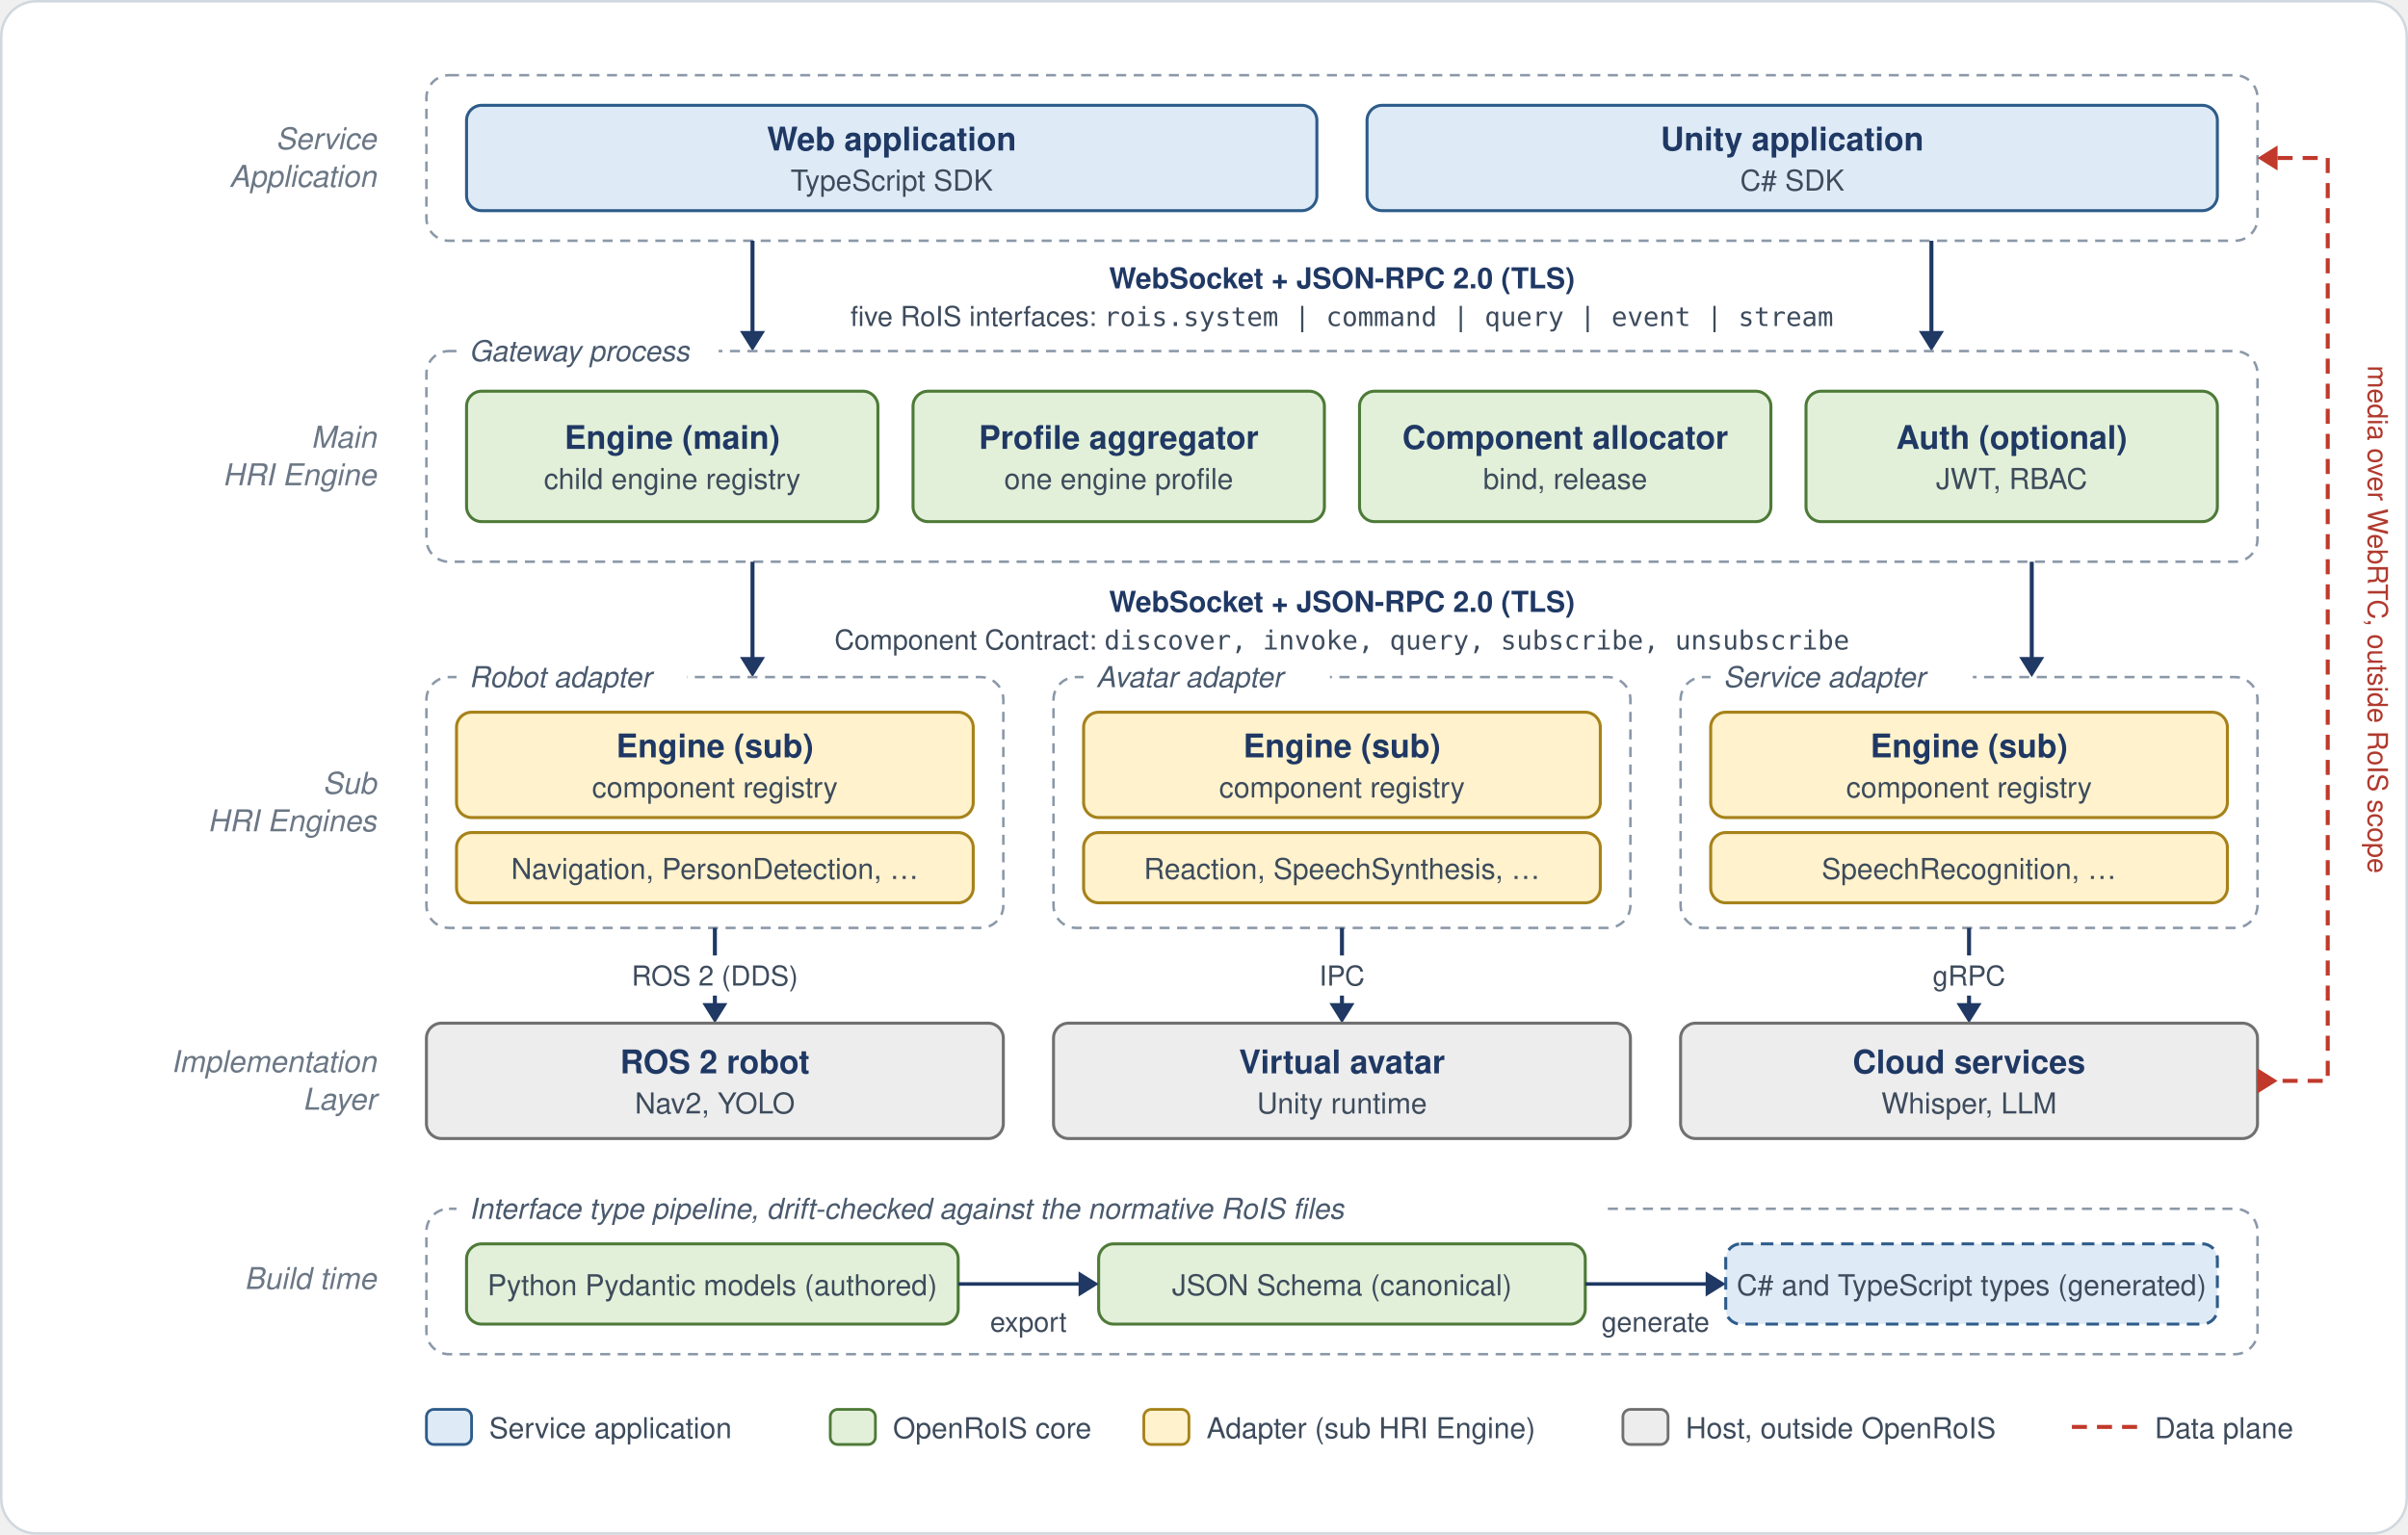
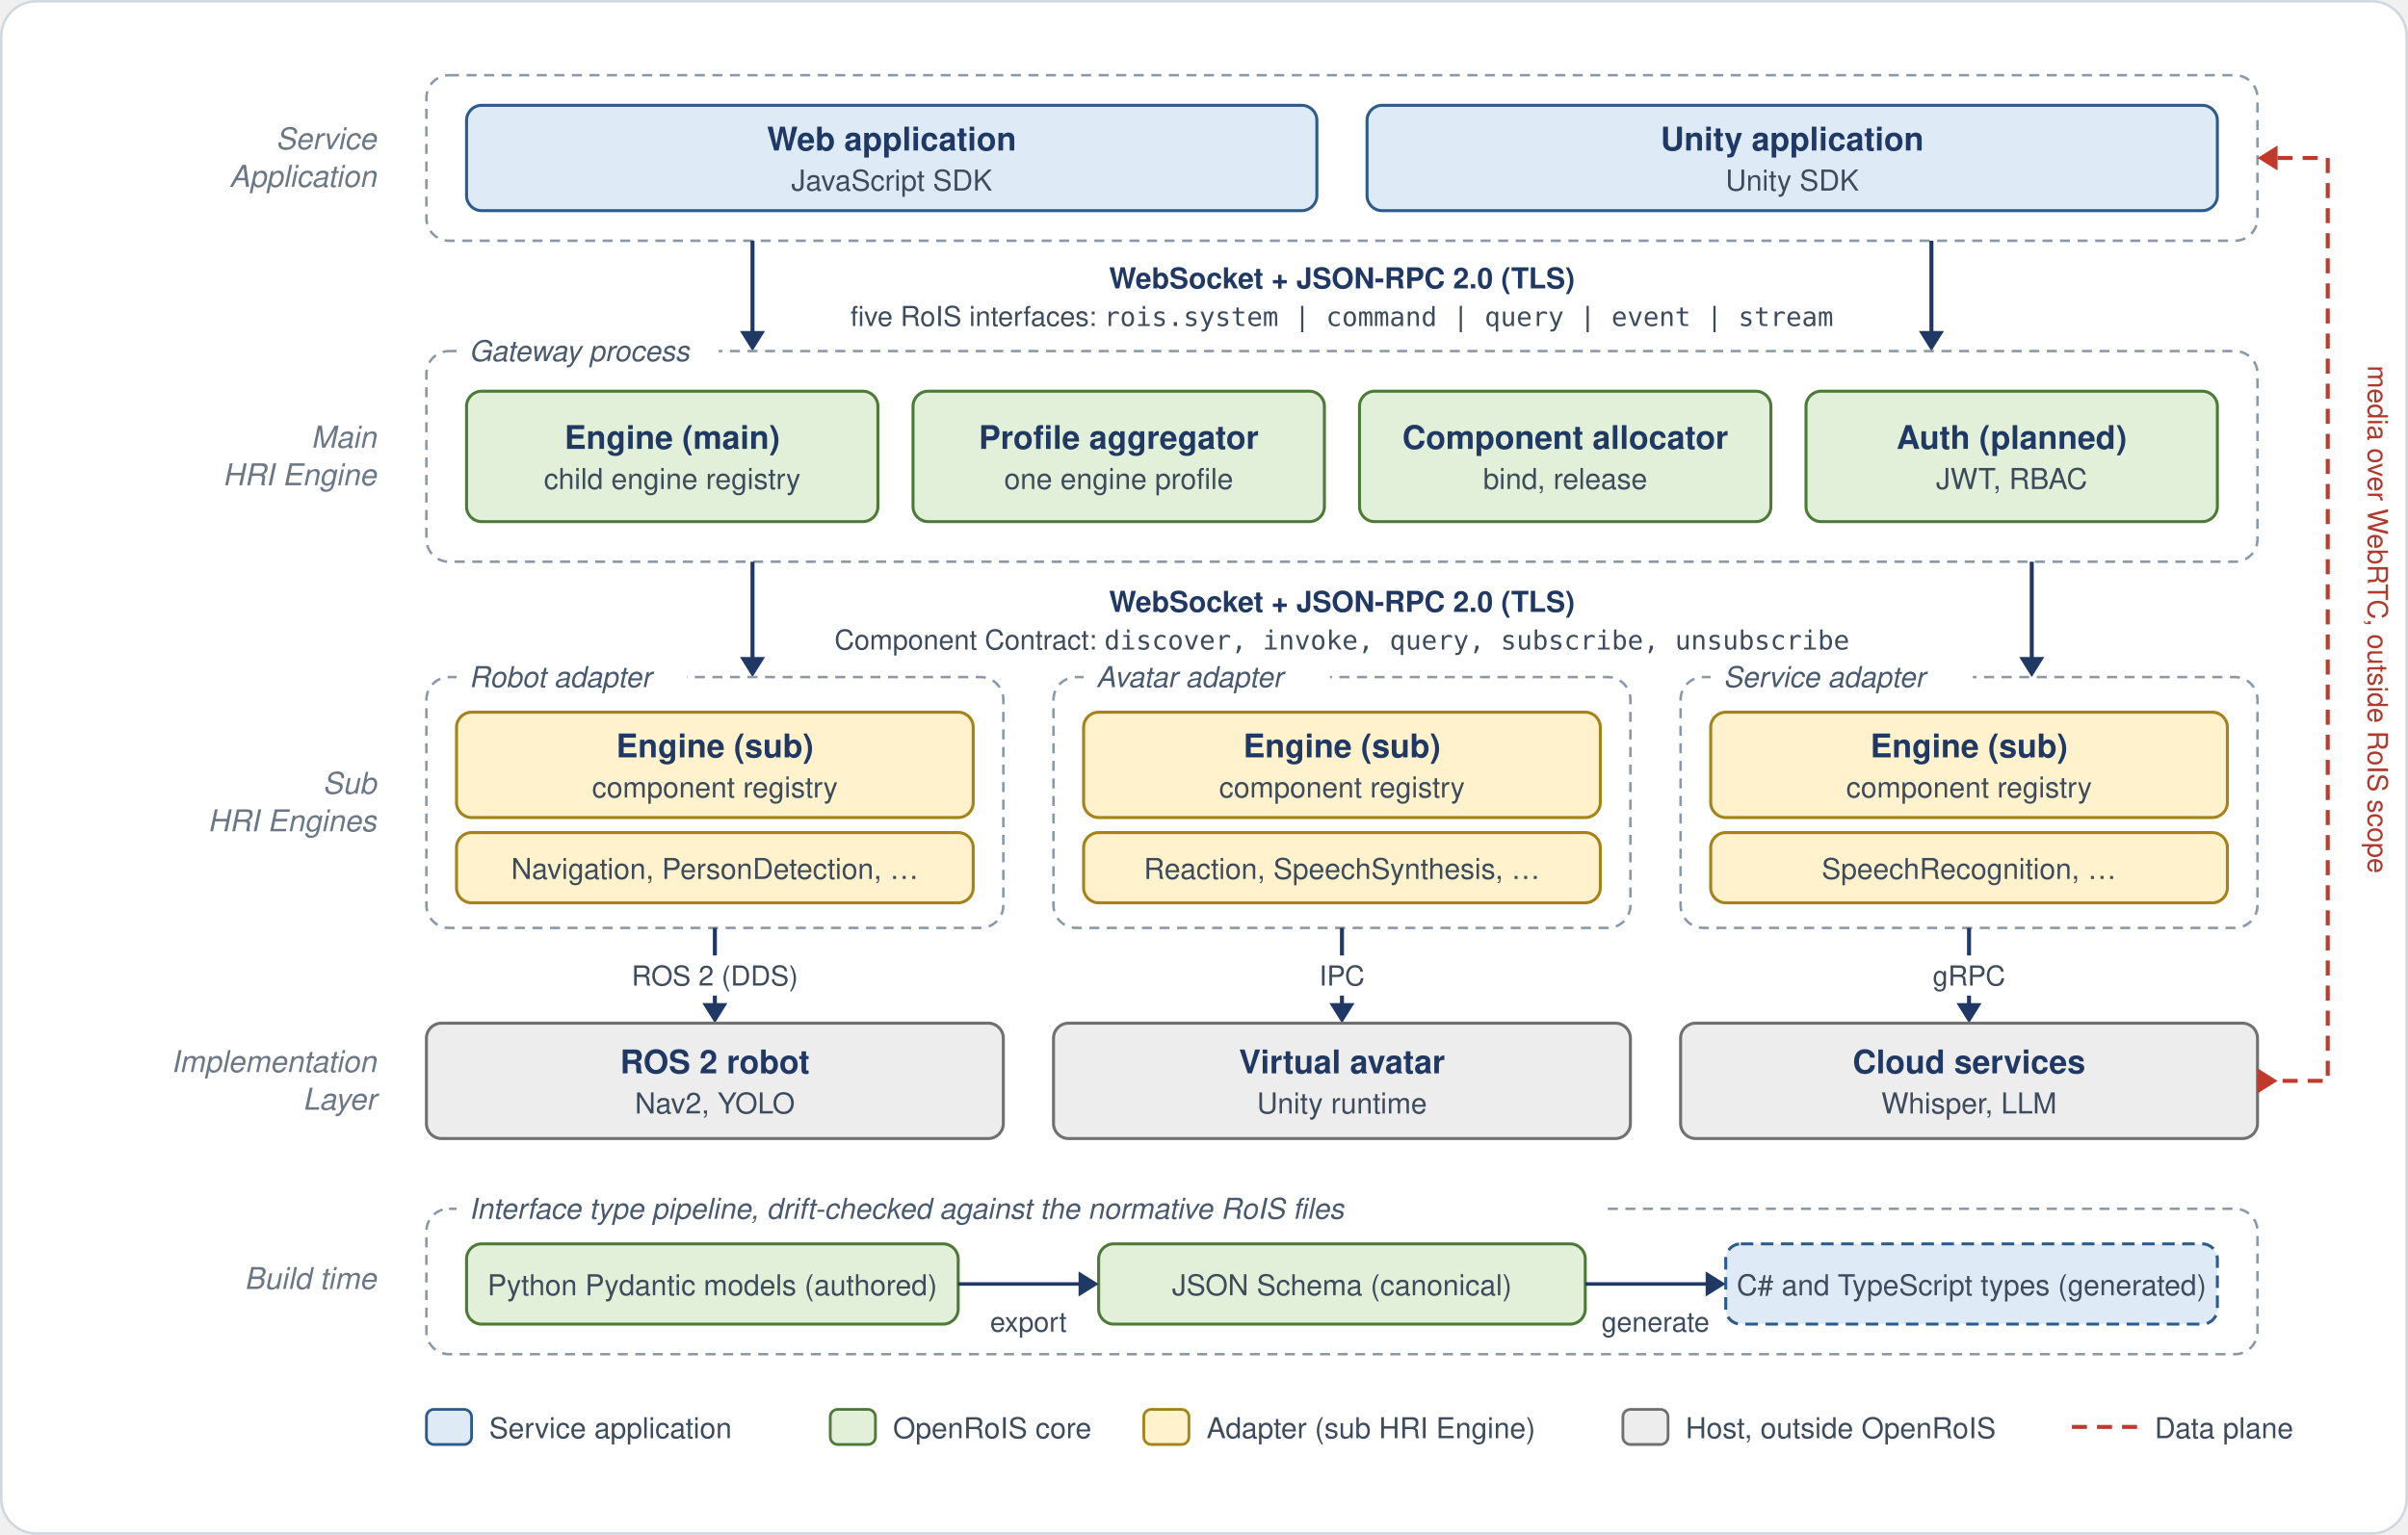
<svg xmlns="http://www.w3.org/2000/svg" viewBox="0 0 960 612" width="960" height="612" role="img" aria-labelledby="t d">
  <style>
  .bt { font: 600 13px -apple-system, "Segoe UI", Helvetica, Arial, sans-serif; fill: #1f3864; }
  .bs { font: 400 11.5px -apple-system, "Segoe UI", Helvetica, Arial, sans-serif; fill: #3d4b5c; }
  .bsm { font: 400 11px ui-monospace, SFMono-Regular, Menlo, Consolas, monospace; fill: #3d4b5c; }
  .hdr { font: italic 500 11.5px -apple-system, "Segoe UI", Helvetica, Arial, sans-serif; fill: #4a5a6e; }
  .role { font: italic 500 12px -apple-system, "Segoe UI", Helvetica, Arial, sans-serif; fill: #6b7785; }
  .wire1 { font: 600 11.5px -apple-system, "Segoe UI", Helvetica, Arial, sans-serif; fill: #1f3864; }
  .wire2 { font: 400 11px -apple-system, "Segoe UI", Helvetica, Arial, sans-serif; fill: #3d4b5c; }
  .code { font-family: ui-monospace, SFMono-Regular, Menlo, Consolas, monospace; font-size: 10.5px; }
  .legend { font: 400 11.5px -apple-system, "Segoe UI", Helvetica, Arial, sans-serif; fill: #3d4b5c; }
  .data { font: 500 11px -apple-system, "Segoe UI", Helvetica, Arial, sans-serif; fill: #b03a2e; }
</style>
  <rect x="0.5" y="0.5" width="959" height="611" rx="14" fill="#ffffff" stroke="#d0d7de" />
  <text x="150" y="59.5" text-anchor="end" class="role">Service</text>
  <text x="150" y="74.5" text-anchor="end" class="role">Application</text>
  <rect x="170" y="30" width="730" height="66" rx="9" fill="none" stroke="#8b98a8" stroke-width="1" stroke-dasharray="4 3" />
  <rect x="186" y="42" width="339" height="42" rx="6" fill="#deebf7" stroke="#2e5c8a" stroke-width="1.2" />
  <text x="355.5" y="60.0" text-anchor="middle" class="bt" style="font-size:13px">Web application</text>
-   <text x="355.5" y="76.0" text-anchor="middle" class="bs">TypeScript SDK</text>
+   <text x="355.5" y="76.0" text-anchor="middle" class="bs">JavaScript SDK</text>
  <rect x="545" y="42" width="339" height="42" rx="6" fill="#deebf7" stroke="#2e5c8a" stroke-width="1.2" />
  <text x="714.5" y="60.0" text-anchor="middle" class="bt" style="font-size:13px">Unity application</text>
-   <text x="714.5" y="76.0" text-anchor="middle" class="bs">C# SDK</text>
+   <text x="714.5" y="76.0" text-anchor="middle" class="bs">Unity SDK</text>
  <line x1="300" y1="96" x2="300" y2="133" stroke="#1f3864" stroke-width="1.6" />
  <path d="M295,132 L300,140 L305,132 Z" fill="#1f3864" />
  <line x1="770" y1="96" x2="770" y2="133" stroke="#1f3864" stroke-width="1.6" />
  <path d="M765,132 L770,140 L775,132 Z" fill="#1f3864" />
  <rect x="307.4" y="101" width="455.2" height="34" rx="5" fill="#ffffff" />
  <text x="535" y="115" text-anchor="middle" class="wire1">WebSocket + JSON-RPC 2.0 (TLS)</text>
  <text x="535" y="130" text-anchor="middle" class="wire2">five RoIS interfaces: <tspan class="code">rois.system | command | query | event | stream</tspan>
  </text>
  <text x="150" y="178.5" text-anchor="end" class="role">Main</text>
  <text x="150" y="193.5" text-anchor="end" class="role">HRI Engine</text>
  <rect x="170" y="140" width="730" height="84" rx="9" fill="none" stroke="#8b98a8" stroke-width="1" stroke-dasharray="4 3" />
  <rect x="182" y="132" width="104.5" height="16" fill="#ffffff" />
  <text x="187" y="144" class="hdr">Gateway process</text>
  <rect x="186" y="156" width="164" height="52" rx="6" fill="#e2f0d9" stroke="#4e7a38" stroke-width="1.2" />
  <text x="268.0" y="179.0" text-anchor="middle" class="bt" style="font-size:13px">Engine (main)</text>
  <text x="268.0" y="195.0" text-anchor="middle" class="bs">child engine registry</text>
  <rect x="364" y="156" width="164" height="52" rx="6" fill="#e2f0d9" stroke="#4e7a38" stroke-width="1.2" />
  <text x="446.0" y="179.0" text-anchor="middle" class="bt" style="font-size:13px">Profile aggregator</text>
  <text x="446.0" y="195.0" text-anchor="middle" class="bs">one engine profile</text>
  <rect x="542" y="156" width="164" height="52" rx="6" fill="#e2f0d9" stroke="#4e7a38" stroke-width="1.2" />
  <text x="624.0" y="179.0" text-anchor="middle" class="bt" style="font-size:13px">Component allocator</text>
  <text x="624.0" y="195.0" text-anchor="middle" class="bs">bind, release</text>
  <rect x="720" y="156" width="164" height="52" rx="6" fill="#e2f0d9" stroke="#4e7a38" stroke-width="1.2" />
-   <text x="802.0" y="179.0" text-anchor="middle" class="bt" style="font-size:13px">Auth (optional)</text>
+   <text x="802.0" y="179.0" text-anchor="middle" class="bt" style="font-size:13px">Auth (planned)</text>
  <text x="802.0" y="195.0" text-anchor="middle" class="bs">JWT, RBAC</text>
  <line x1="300" y1="224" x2="300" y2="263" stroke="#1f3864" stroke-width="1.6" />
  <path d="M295,262 L300,270 L305,262 Z" fill="#1f3864" />
  <line x1="810" y1="224" x2="810" y2="263" stroke="#1f3864" stroke-width="1.6" />
  <path d="M805,262 L810,270 L815,262 Z" fill="#1f3864" />
  <rect x="310.6" y="230" width="448.8" height="34" rx="5" fill="#ffffff" />
  <text x="535" y="244" text-anchor="middle" class="wire1">WebSocket + JSON-RPC 2.0 (TLS)</text>
  <text x="535" y="259" text-anchor="middle" class="wire2">Component Contract: <tspan class="code">discover, invoke, query, subscribe, unsubscribe</tspan>
  </text>
  <text x="150" y="316.5" text-anchor="end" class="role">Sub</text>
  <text x="150" y="331.5" text-anchor="end" class="role">HRI Engines</text>
  <rect x="170" y="270" width="230" height="100" rx="9" fill="none" stroke="#8b98a8" stroke-width="1" stroke-dasharray="4 3" />
  <rect x="182" y="262" width="91.9" height="16" fill="#ffffff" />
  <text x="187" y="274" class="hdr">Robot adapter</text>
  <rect x="182" y="284" width="206" height="42" rx="6" fill="#fff2cc" stroke="#a6821a" stroke-width="1.2" />
  <text x="285.0" y="302.0" text-anchor="middle" class="bt" style="font-size:13px">Engine (sub)</text>
  <text x="285.0" y="318.0" text-anchor="middle" class="bs">component registry</text>
  <rect x="182" y="332" width="206" height="28" rx="6" fill="#fff2cc" stroke="#a6821a" stroke-width="1.2" />
  <text x="285.0" y="350.5" text-anchor="middle" class="bs">Navigation, PersonDetection, …</text>
  <rect x="420" y="270" width="230" height="100" rx="9" fill="none" stroke="#8b98a8" stroke-width="1" stroke-dasharray="4 3" />
  <rect x="432" y="262" width="98.2" height="16" fill="#ffffff" />
  <text x="437" y="274" class="hdr">Avatar adapter</text>
  <rect x="432" y="284" width="206" height="42" rx="6" fill="#fff2cc" stroke="#a6821a" stroke-width="1.2" />
  <text x="535.0" y="302.0" text-anchor="middle" class="bt" style="font-size:13px">Engine (sub)</text>
  <text x="535.0" y="318.0" text-anchor="middle" class="bs">component registry</text>
  <rect x="432" y="332" width="206" height="28" rx="6" fill="#fff2cc" stroke="#a6821a" stroke-width="1.2" />
  <text x="535.0" y="350.5" text-anchor="middle" class="bs">Reaction, SpeechSynthesis, …</text>
  <rect x="670" y="270" width="230" height="100" rx="9" fill="none" stroke="#8b98a8" stroke-width="1" stroke-dasharray="4 3" />
  <rect x="682" y="262" width="104.5" height="16" fill="#ffffff" />
  <text x="687" y="274" class="hdr">Service adapter</text>
  <rect x="682" y="284" width="206" height="42" rx="6" fill="#fff2cc" stroke="#a6821a" stroke-width="1.2" />
  <text x="785.0" y="302.0" text-anchor="middle" class="bt" style="font-size:13px">Engine (sub)</text>
  <text x="785.0" y="318.0" text-anchor="middle" class="bs">component registry</text>
  <rect x="682" y="332" width="206" height="28" rx="6" fill="#fff2cc" stroke="#a6821a" stroke-width="1.2" />
  <text x="785.0" y="350.5" text-anchor="middle" class="bs">SpeechRecognition, …</text>
  <line x1="285.0" y1="370" x2="285.0" y2="401" stroke="#1f3864" stroke-width="1.6" />
  <path d="M280.0,400 L285.0,408 L290.0,400 Z" fill="#1f3864" />
  <rect x="242.8" y="381" width="84.4" height="16" rx="3" fill="#ffffff" />
  <text x="285.0" y="393" text-anchor="middle" class="wire2">ROS 2 (DDS)</text>
  <line x1="535.0" y1="370" x2="535.0" y2="401" stroke="#1f3864" stroke-width="1.6" />
  <path d="M530.0,400 L535.0,408 L540.0,400 Z" fill="#1f3864" />
  <rect x="518.4" y="381" width="33.2" height="16" rx="3" fill="#ffffff" />
  <text x="535.0" y="393" text-anchor="middle" class="wire2">IPC</text>
  <line x1="785.0" y1="370" x2="785.0" y2="401" stroke="#1f3864" stroke-width="1.6" />
  <path d="M780.0,400 L785.0,408 L790.0,400 Z" fill="#1f3864" />
  <rect x="765.2" y="381" width="39.6" height="16" rx="3" fill="#ffffff" />
  <text x="785.0" y="393" text-anchor="middle" class="wire2">gRPC</text>
  <text x="150" y="427.5" text-anchor="end" class="role">Implementation</text>
  <text x="150" y="442.5" text-anchor="end" class="role">Layer</text>
  <rect x="170" y="408" width="230" height="46" rx="6" fill="#ededed" stroke="#707070" stroke-width="1.2" />
  <text x="285.0" y="428.0" text-anchor="middle" class="bt" style="font-size:13px">ROS 2 robot</text>
  <text x="285.0" y="444.0" text-anchor="middle" class="bs">Nav2, YOLO</text>
  <rect x="420" y="408" width="230" height="46" rx="6" fill="#ededed" stroke="#707070" stroke-width="1.2" />
  <text x="535.0" y="428.0" text-anchor="middle" class="bt" style="font-size:13px">Virtual avatar</text>
  <text x="535.0" y="444.0" text-anchor="middle" class="bs">Unity runtime</text>
  <rect x="670" y="408" width="230" height="46" rx="6" fill="#ededed" stroke="#707070" stroke-width="1.2" />
  <text x="785.0" y="428.0" text-anchor="middle" class="bt" style="font-size:13px">Cloud services</text>
  <text x="785.0" y="444.0" text-anchor="middle" class="bs">Whisper, LLM</text>
  <path d="M900,431 H928 V63 H907" fill="none" stroke="#c0392b" stroke-width="1.6" stroke-dasharray="6 4" />
  <path d="M908,58 L900,63 L908,68 Z" fill="#c0392b" />
  <path d="M907,426 L915,431 L907,436 Z" fill="#c0392b" transform="translate(-7,0)" />
  <text class="data" transform="translate(944,247) rotate(90)" text-anchor="middle">media over WebRTC, outside RoIS scope</text>
  <text x="150" y="514.0" text-anchor="end" class="role">Build time</text>
  <rect x="170" y="482" width="730" height="58" rx="9" fill="none" stroke="#8b98a8" stroke-width="1" stroke-dasharray="4 3" />
  <rect x="182" y="474" width="457.3" height="16" fill="#ffffff" />
  <text x="187" y="486" class="hdr">Interface type pipeline, drift-checked against the normative RoIS files</text>
  <rect x="186" y="496" width="196" height="32" rx="6" fill="#e2f0d9" stroke="#4e7a38" stroke-width="1.2" />
  <text x="284.0" y="516.5" text-anchor="middle" class="bs">Python Pydantic models (authored)</text>
  <rect x="438" y="496" width="194" height="32" rx="6" fill="#e2f0d9" stroke="#4e7a38" stroke-width="1.2" />
  <text x="535.0" y="516.5" text-anchor="middle" class="bs">JSON Schema (canonical)</text>
  <rect x="688" y="496" width="196" height="32" rx="6" fill="#deebf7" stroke="#2e5c8a" stroke-width="1.2" stroke-dasharray="5 3" />
  <text x="786.0" y="516.5" text-anchor="middle" class="bs">C# and TypeScript types (generated)</text>
  <line x1="382" y1="512" x2="431" y2="512" stroke="#1f3864" stroke-width="1.4" />
  <path d="M430,507 L438,512 L430,517 Z" fill="#1f3864" />
  <line x1="632" y1="512" x2="681" y2="512" stroke="#1f3864" stroke-width="1.4" />
  <path d="M680,507 L688,512 L680,517 Z" fill="#1f3864" />
  <text x="410" y="531" text-anchor="middle" class="wire2">export</text>
  <text x="660" y="531" text-anchor="middle" class="wire2">generate</text>
  <rect x="170" y="562" width="18" height="14" rx="3" fill="#deebf7" stroke="#2e5c8a" stroke-width="1.1" />
  <text x="195" y="573.5" class="legend">Service application</text>
  <rect x="331.0" y="562" width="18" height="14" rx="3" fill="#e2f0d9" stroke="#4e7a38" stroke-width="1.1" />
  <text x="356.0" y="573.5" class="legend">OpenRoIS core</text>
  <rect x="456.0" y="562" width="18" height="14" rx="3" fill="#fff2cc" stroke="#a6821a" stroke-width="1.1" />
  <text x="481.0" y="573.5" class="legend">Adapter (sub HRI Engine)</text>
  <rect x="647.0" y="562" width="18" height="14" rx="3" fill="#ededed" stroke="#707070" stroke-width="1.1" />
  <text x="672.0" y="573.5" class="legend">Host, outside OpenRoIS</text>
  <line x1="826.0" y1="569" x2="852.0" y2="569" stroke="#c0392b" stroke-width="1.6" stroke-dasharray="6 4" />
  <text x="859.0" y="573.5" class="legend">Data plane</text>
</svg>
